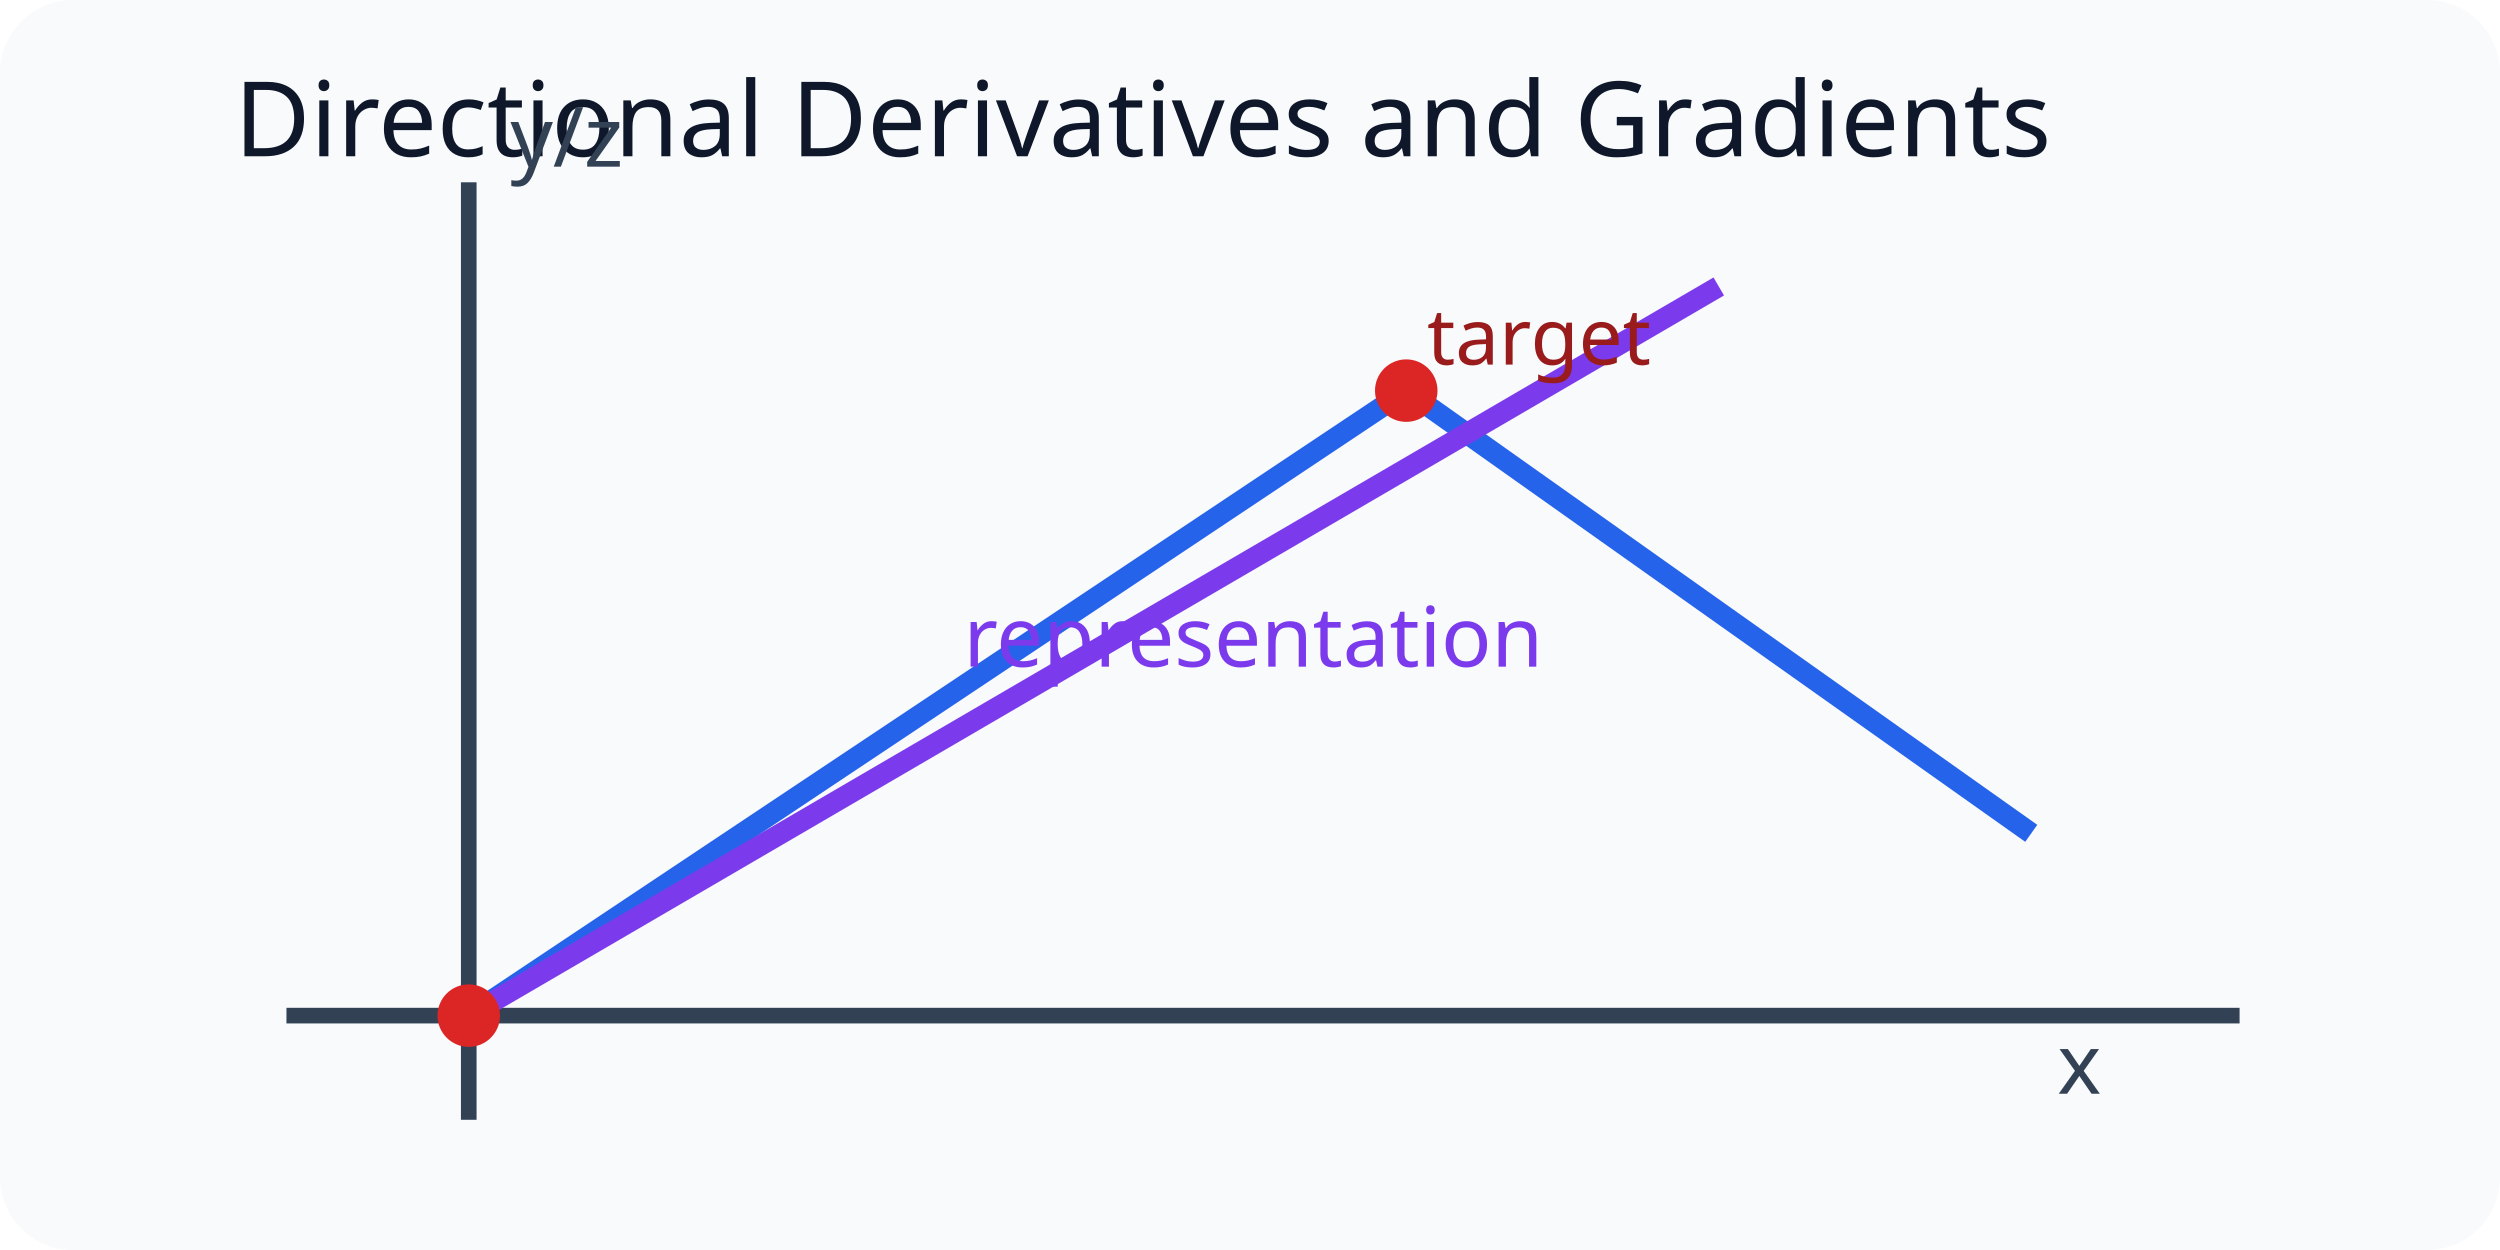
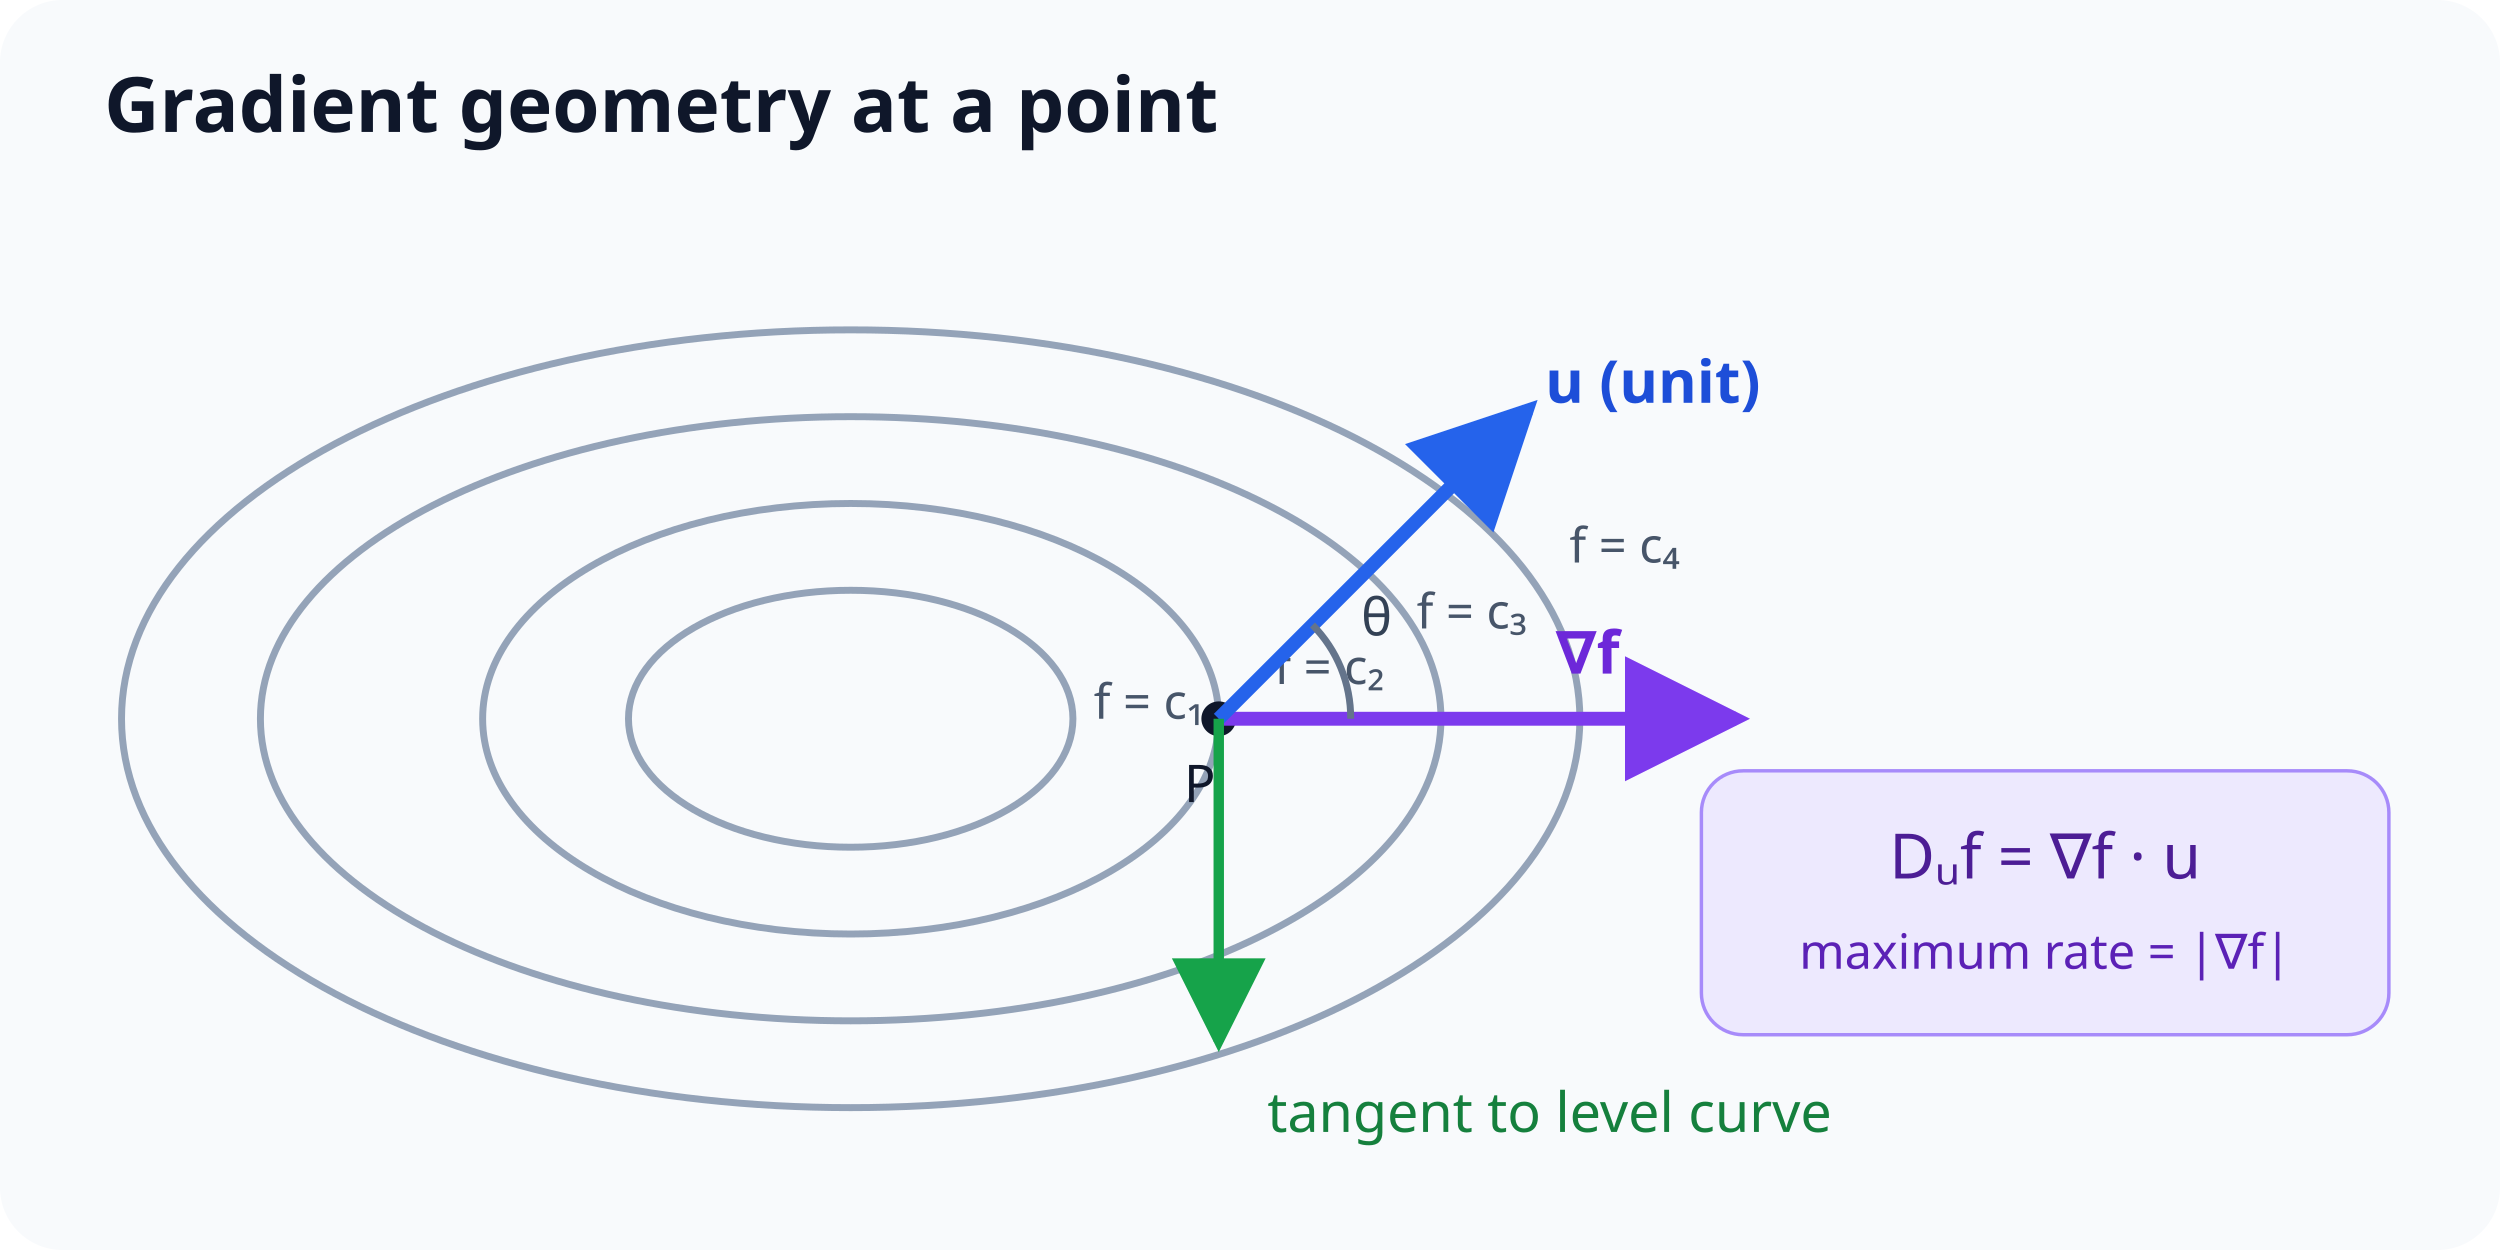
- <svg xmlns="http://www.w3.org/2000/svg" viewBox="0 0 480 240" role="img" aria-labelledby="title desc">
-   <rect width="480" height="240" rx="14" fill="#f8fafc" />
-   <path d="M55 195H430M90 215V35" stroke="#334155" stroke-width="3" />
-   <path d="M90 195L270 75L390 160" fill="none" stroke="#2563eb" stroke-width="4" />
-   <path d="M90 195L330 55" stroke="#7c3aed" stroke-width="4" />
-   <circle cx="90" cy="195" r="6" fill="#dc2626" />
-   <circle cx="270" cy="75" r="6" fill="#dc2626" />
-   <text x="45" y="30" font-family="sans-serif" font-size="20" fill="#0f172a">Directional Derivatives and Gradients</text>
-   <text x="395" y="210" font-family="sans-serif" font-size="16" fill="#334155">x</text>
-   <text x="98" y="32" font-family="sans-serif" font-size="16" fill="#334155">y/z</text>
-   <text x="185" y="128" font-family="sans-serif" font-size="16" fill="#7c3aed">representation</text>
-   <text x="274" y="70" font-family="sans-serif" font-size="15" fill="#991b1b">target</text>
+ <svg xmlns="http://www.w3.org/2000/svg" viewBox="0 0 720 360" role="img" aria-labelledby="title desc">
+   <defs>
+     <marker id="arrow" markerWidth="9" markerHeight="9" refX="8" refY="4.5" orient="auto">
+       <path d="M0 0L9 4.5L0 9Z" fill="#7c3aed" />
+     </marker>
+     <marker id="blueArrow" markerWidth="9" markerHeight="9" refX="8" refY="4.5" orient="auto">
+       <path d="M0 0L9 4.5L0 9Z" fill="#2563eb" />
+     </marker>
+     <marker id="greenArrow" markerWidth="9" markerHeight="9" refX="8" refY="4.5" orient="auto">
+       <path d="M0 0L9 4.5L0 9Z" fill="#16a34a" />
+     </marker>
+   </defs>
+   <rect width="720" height="360" rx="18" fill="#f8fafc" />
+   <text x="30" y="38" font-family="sans-serif" font-size="22" font-weight="700" fill="#0f172a">Gradient geometry at a point</text>
+   <g fill="none" stroke="#94a3b8" stroke-width="2">
+     <ellipse cx="245" cy="207" rx="210" ry="112" />
+     <ellipse cx="245" cy="207" rx="170" ry="87" />
+     <ellipse cx="245" cy="207" rx="106" ry="62" />
+     <ellipse cx="245" cy="207" rx="64" ry="37" />
+   </g>
+   <g font-family="sans-serif" font-size="14" fill="#475569">
+     <text x="452" y="162">f = c₄</text>
+     <text x="408" y="181">f = c₃</text>
+     <text x="367" y="197">f = c₂</text>
+     <text x="315" y="207">f = c₁</text>
+   </g>
+   <circle cx="351" cy="207" r="5" fill="#0f172a" />
+   <text x="341" y="231" font-family="sans-serif" font-size="15" fill="#0f172a">P</text>
+   <path d="M351 207L500 207" stroke="#7c3aed" stroke-width="4" marker-end="url(#arrow)" />
+   <text x="448" y="194" font-family="sans-serif" font-size="17" font-weight="600" fill="#6d28d9">∇f</text>
+   <path d="M351 207L440 118" stroke="#2563eb" stroke-width="4" marker-end="url(#blueArrow)" />
+   <text x="445" y="116" font-family="sans-serif" font-size="17" font-weight="600" fill="#1d4ed8">u (unit)</text>
+   <path d="M351 207L351 300" stroke="#16a34a" stroke-width="3" marker-end="url(#greenArrow)" />
+   <text x="365" y="326" font-family="sans-serif" font-size="16" fill="#15803d">tangent to level curve</text>
+   <path d="M389 207A38 38 0 0 0 378 180" fill="none" stroke="#64748b" stroke-width="2" />
+   <text x="392" y="183" font-family="sans-serif" font-size="15" fill="#334155">θ</text>
+   <rect x="490" y="222" width="198" height="76" rx="12" fill="#ede9fe" stroke="#a78bfa" />
+   <text x="589" y="253" text-anchor="middle" font-family="sans-serif" font-size="18" fill="#4c1d95">Dᵤf = ∇f · u</text>
+   <text x="589" y="279" text-anchor="middle" font-family="sans-serif" font-size="14" fill="#5b21b6">maximum rate = |∇f|</text>
</svg>
